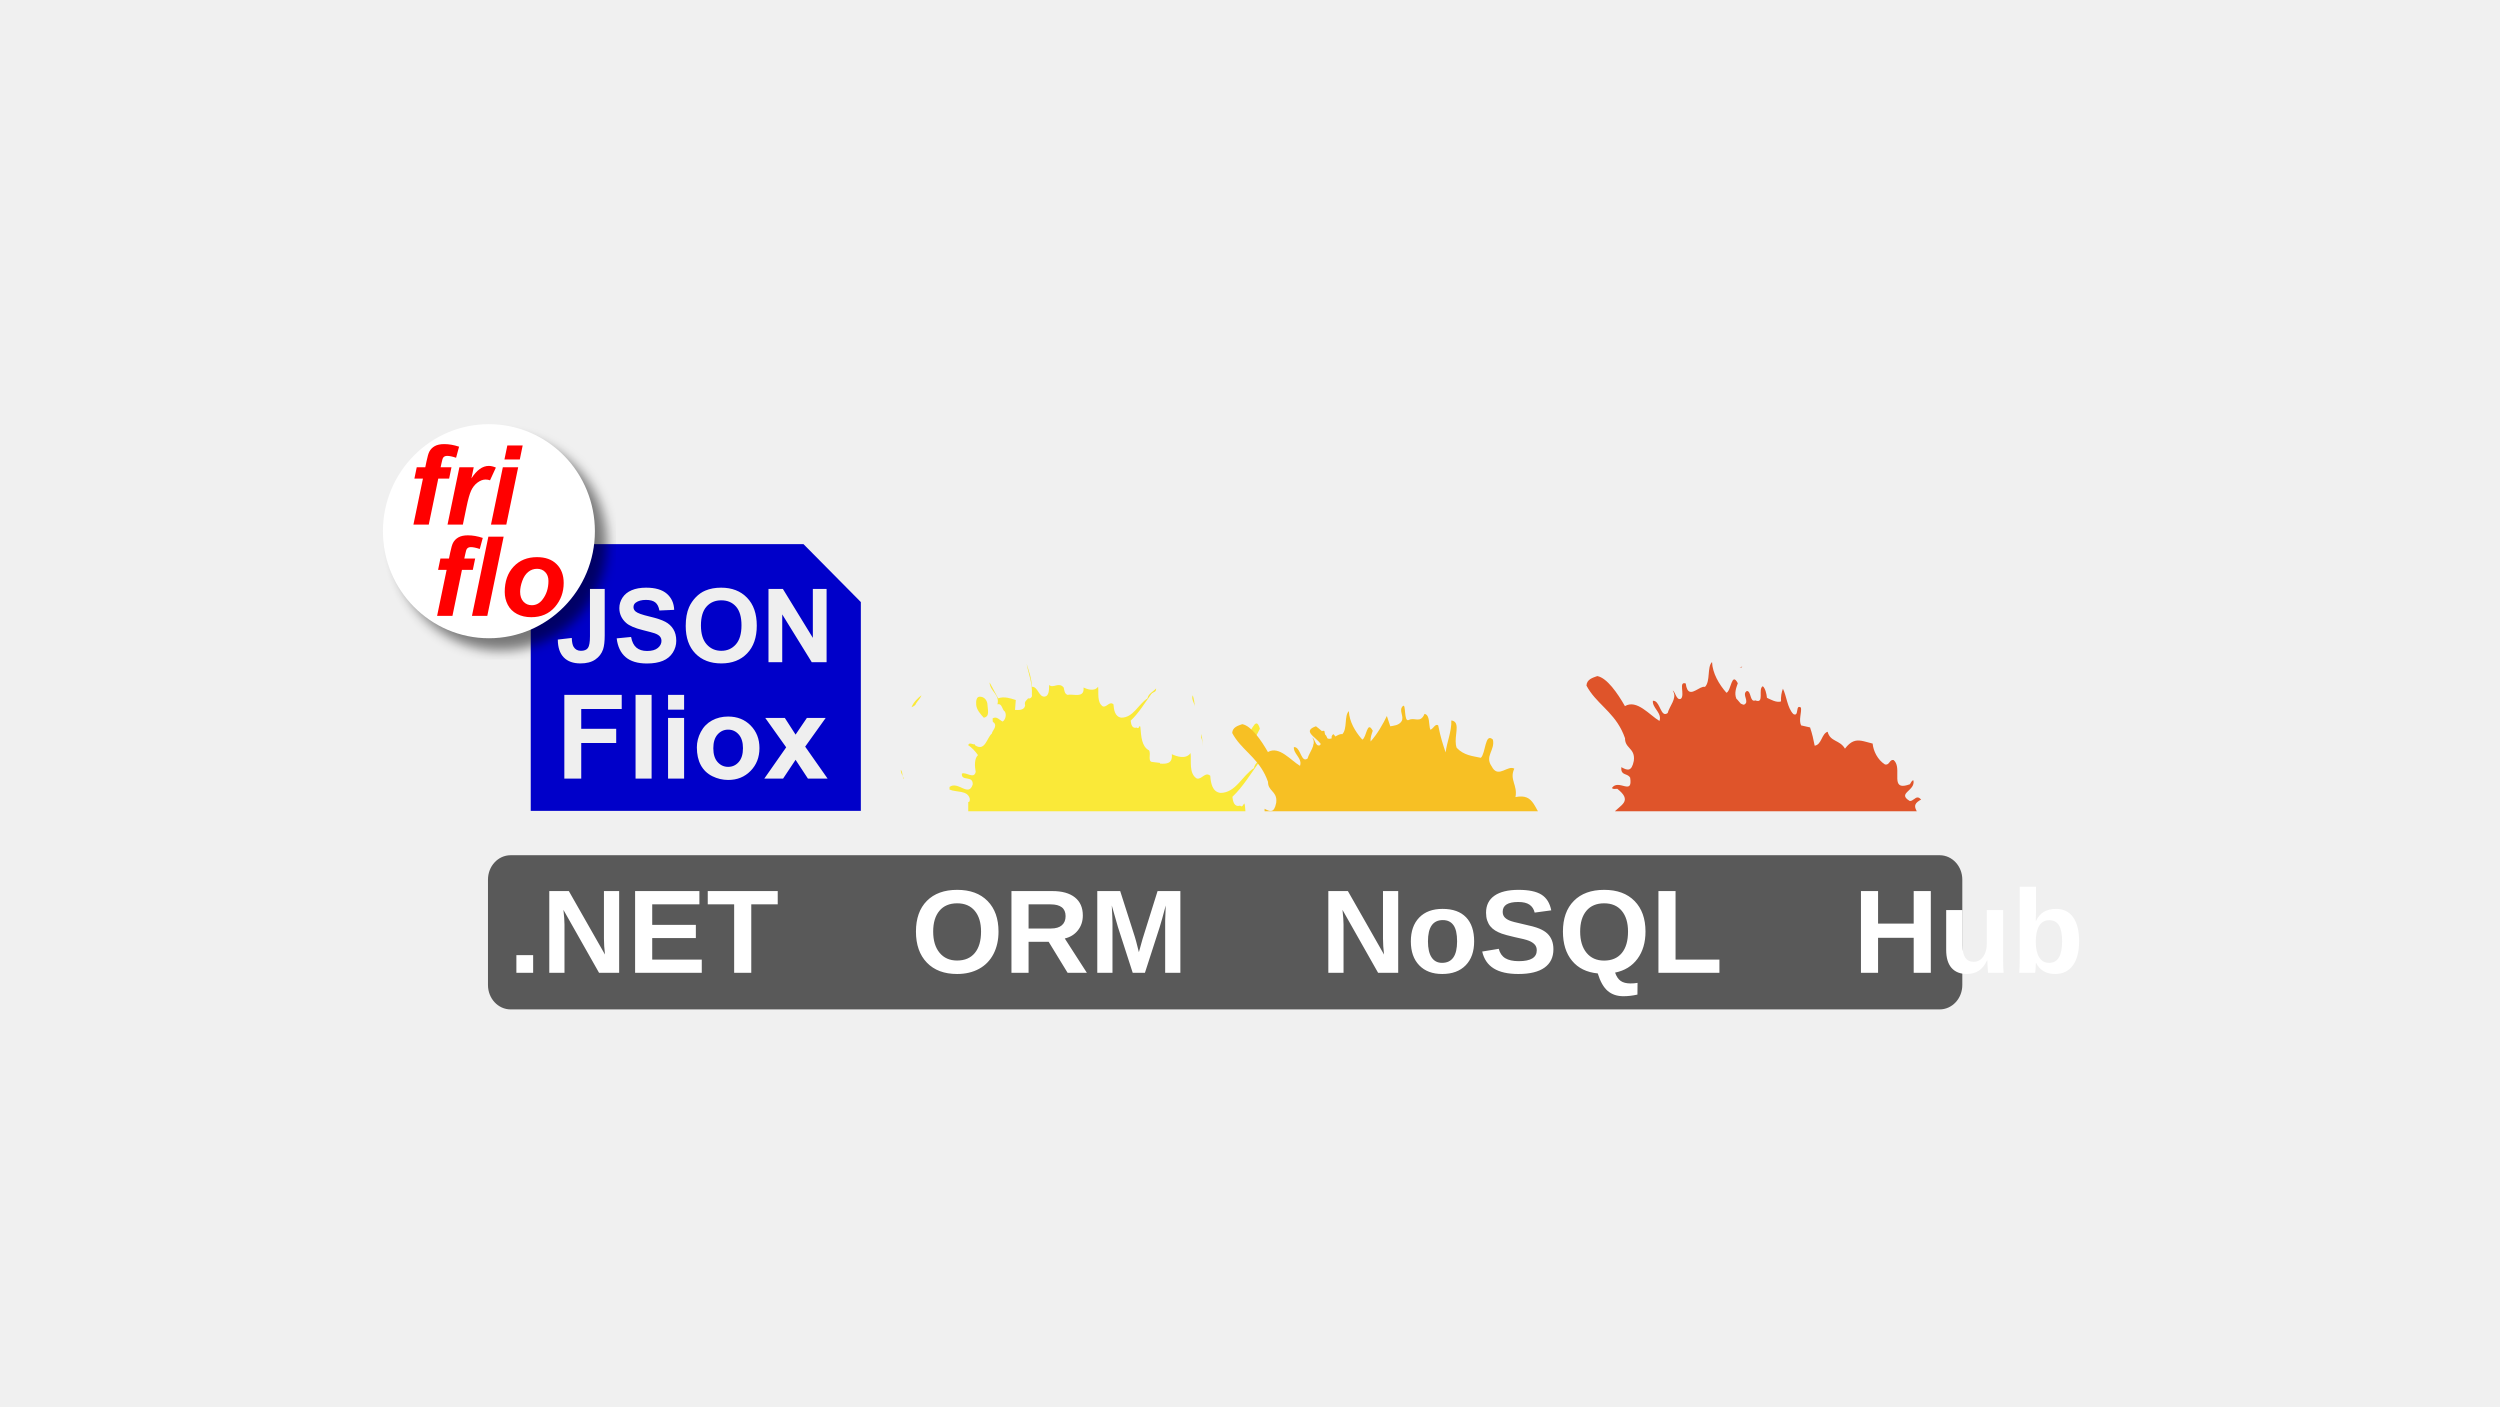
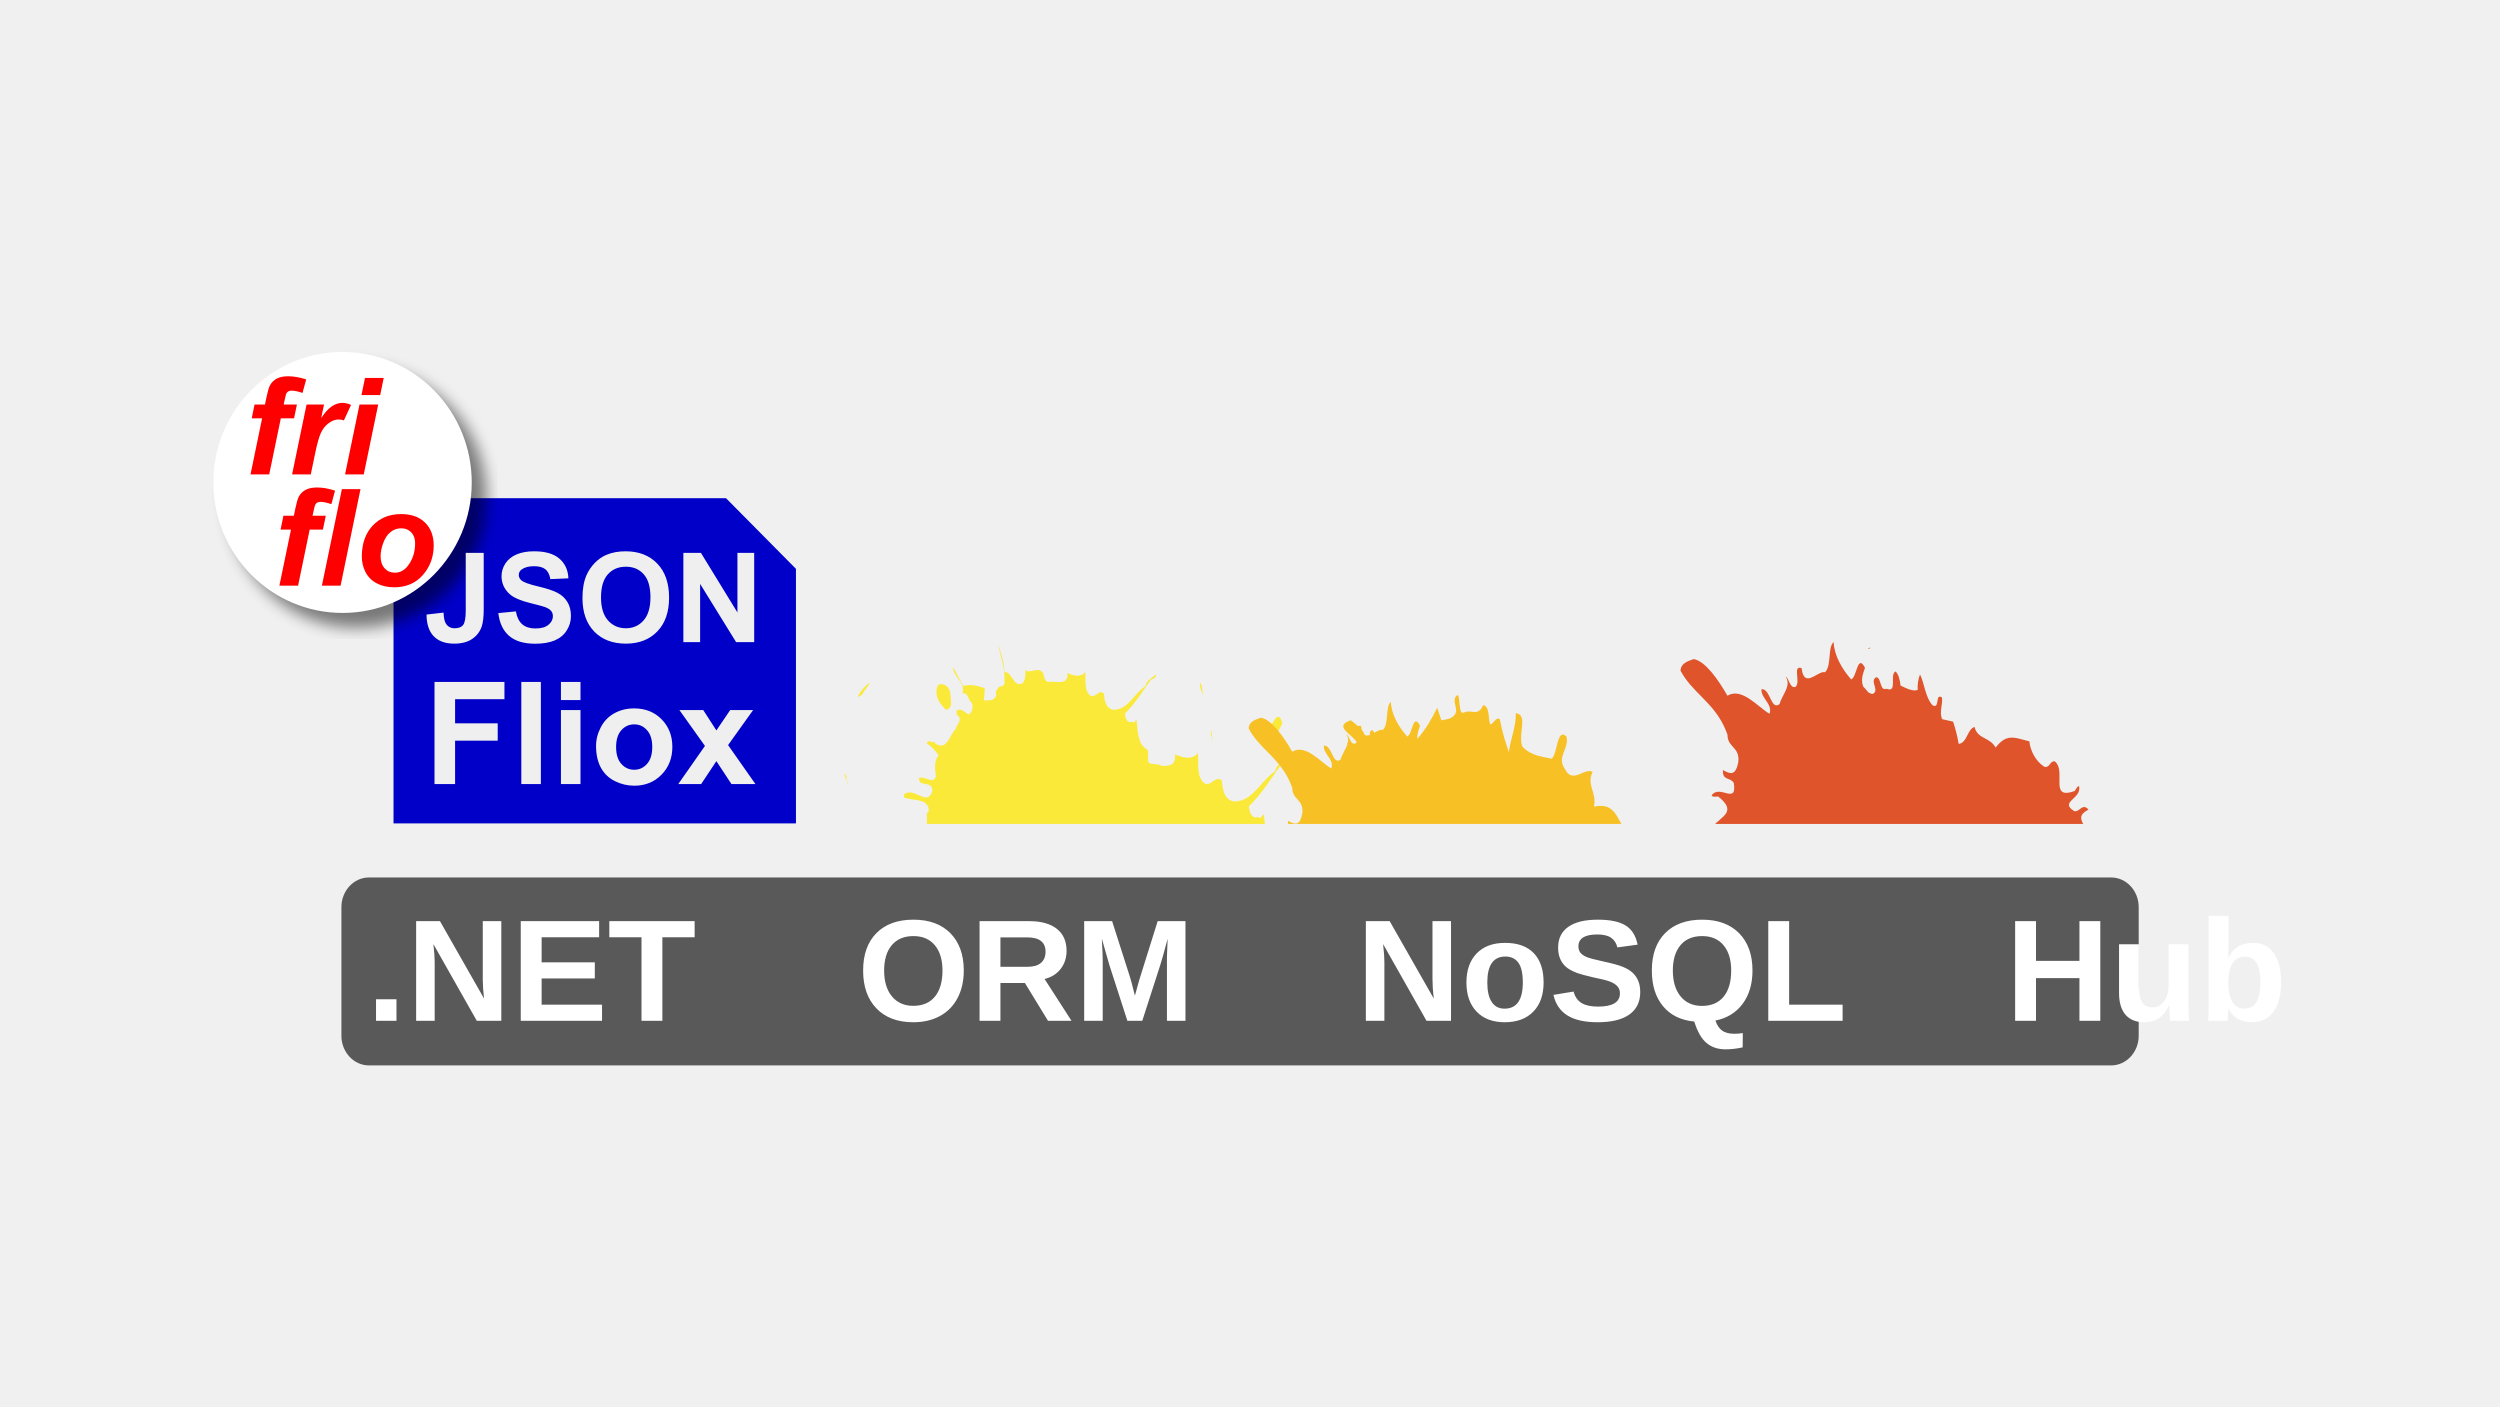
<svg xmlns="http://www.w3.org/2000/svg" version="1.1" viewBox="0 0 2560 1440" stroke-miterlimit="10" id="svg8378" width="2560" height="1440" style="fill:none;stroke:none;stroke-linecap:square;stroke-miterlimit:10">
  <defs id="defs8427">
    <filter style="color-interpolation-filters:sRGB" id="filter12944">
      <feFlood flood-opacity="0.498" flood-color="rgb(0,0,0)" result="flood" id="feFlood12946" />
      <feComposite in="flood" in2="SourceGraphic" operator="in" result="composite1" id="feComposite12948" />
      <feGaussianBlur in="composite1" stdDeviation="3" result="blur" id="feGaussianBlur12950" />
      <feOffset dx="6" dy="6" result="offset" id="feOffset12952" />
      <feComposite in="SourceGraphic" in2="offset" operator="over" result="composite2" id="feComposite12954" />
    </filter>
    <clipPath clipPathUnits="userSpaceOnUse" id="clipPath8190">
      <rect style="opacity:1;fill:#000000;fill-opacity:1;fill-rule:nonzero;stroke:none;stroke-width:23.4;stroke-miterlimit:4;stroke-dasharray:none;stroke-dashoffset:0;stroke-opacity:1" id="rect8192" width="362.204" height="109.311" x="-10.922" y="-62.127" ry="0" />
    </clipPath>
  </defs>
  <clipPath id="p.0">
    <path d="m 0,0 960,0 0,540 -960,0 0,-540 z" id="path8381" style="clip-rule:nonzero" />
  </clipPath>
  <flowRoot xml:space="preserve" id="flowRoot8247" style="font-style:normal;font-weight:normal;font-size:40px;line-height:125%;font-family:sans-serif;letter-spacing:0px;word-spacing:0px;fill:#000000;fill-opacity:1;stroke:none;stroke-width:1px;stroke-linecap:butt;stroke-linejoin:miter;stroke-opacity:1" transform="translate(0,360)">
    <flowRegion id="flowRegion8249">
      <rect id="rect8251" width="781.593" height="597.522" x="-240.708" y="23.717" />
    </flowRegion>
    <flowPara id="flowPara8253" />
  </flowRoot>
-   <g id="g8159" transform="matrix(0.6496479,0,0,0.6496479,373.1658,288.3009)">
+   <g id="g8159" transform="matrix(0.7919602,0,0,0.7919602,195.3584,182.3843)">
    <g transform="matrix(1.204316,0,0,1.204316,-1.26039,-248.7228)" id="g8091">
      <path style="fill:#0000c9;fill-rule:evenodd" id="path8387" d="m 218.722,550.181 356.964,0 75.092,75.846 0,273.322 -432.056,0 z" />
      <path style="fill:#000000;fill-opacity:0;fill-rule:evenodd" id="path8389" d="m 203.537,550.181 454.596,0 0,325.318 -454.596,0 z" />
      <g id="p.1" style="filter:url(#filter12944)" transform="matrix(2.621397,0,0,2.647741,-320.2812,212.3473)">
        <path style="fill:#ffffff;fill-rule:evenodd" id="path8415" d="m 131.827,121.21 0,0 c 0,-29.223 23.69,-52.913 52.913,-52.913 l 0,0 c 14.034,0 27.492,5.575 37.415,15.498 9.923,9.923 15.498,23.382 15.498,37.415 l 0,0 c 0,29.223 -23.69,52.913 -52.913,52.913 l 0,0 c -29.223,0 -52.913,-23.69 -52.913,-52.913 z" />
      </g>
      <path style="fill:#000000;fill-opacity:0;fill-rule:evenodd" id="path8417" d="m 33.889,361.872 392.673,0 0,161.616 -392.673,0 z" />
      <path style="fill:#ff0000;fill-rule:nonzero" id="path8419" d="m 114.989,449.608 -3.072,14.852 -14.213,0 -12.452,60.195 -20.07,0 12.452,-60.195 -11.182,0 3.072,-14.852 11.182,0 1.597,-7.695 q 1.966,-9.474 3.727,-12.784 2.376,-4.551 7.086,-7.199 4.751,-2.648 12.37,-2.648 9.216,0 19.456,3.392 l -3.932,14.48 q -7.209,-2.441 -11.673,-2.441 -3.441,0 -5.12,2.193 -1.106,1.407 -2.294,7.405 l -1.147,5.295 14.213,0 z m 10.357,0 18.759,0 -3.031,14.563 q 10.486,-16.342 22.732,-16.342 4.342,0 9.298,2.193 l -7.659,16.631 q -2.744,-0.993 -5.816,-0.993 -5.202,0 -10.568,3.972 -5.325,3.93 -8.356,10.55 -2.99,6.619 -5.939,20.934 l -4.874,23.54 -20.07,0 15.524,-75.047 z m 62.761,-28.546 20.07,0 -3.768,18.369 -20.111,0 3.809,-18.369 z m -5.898,28.546 20.07,0 -15.524,75.047 -20.07,0 15.524,-75.047 z" />
      <path style="fill:#000000;fill-opacity:0;fill-rule:evenodd" id="path8421" d="m 64.892,481.277 392.673,0 0,161.616 -392.673,0 z" />
      <path style="fill:#ff0000;fill-rule:nonzero" id="path8423" d="m 145.992,569.013 -3.072,14.852 -14.213,0 -12.452,60.195 -20.07,0 12.452,-60.195 -11.182,0 3.072,-14.852 11.182,0 1.597,-7.695 q 1.966,-9.474 3.727,-12.784 2.376,-4.551 7.086,-7.199 4.751,-2.648 12.37,-2.648 9.216,0 19.456,3.392 l -3.932,14.48 q -7.209,-2.441 -11.673,-2.441 -3.441,0 -5.12,2.193 -1.106,1.407 -2.294,7.405 l -1.147,5.295 14.213,0 z m -4.184,75.047 21.463,-103.593 19.988,0 -21.381,103.593 -20.07,0 z m 42.879,-31.152 q 0,-20.851 11.632,-33.262 11.673,-12.411 30.597,-12.411 16.466,0 25.682,9.184 9.257,9.143 9.257,24.616 0,18.203 -11.551,31.525 -11.551,13.28 -30.924,13.28 -10.486,0 -18.596,-4.22 -8.11,-4.261 -12.124,-12.039 -3.973,-7.778 -3.973,-16.672 z m 57.22,-14.48 q 0,-7.24 -4.178,-11.584 -4.137,-4.344 -10.731,-4.344 -6.513,0 -11.551,4.096 -5.038,4.054 -7.823,11.791 -2.785,7.736 -2.785,14.232 0,8.067 4.301,12.825 4.342,4.716 10.936,4.716 8.274,0 13.844,-7.157 7.987,-10.095 7.987,-24.574 z" />
      <path style="fill:#efefef;fill-rule:nonzero" id="path35" d="m 296.255,608.849 19.291,0 0,60.7 q 0,11.889 -2.109,18.304 -2.826,8.345 -10.229,13.414 -7.358,5.07 -19.471,5.07 -14.177,0 -21.849,-7.941 -7.672,-7.941 -7.717,-23.284 l 18.259,-2.109 q 0.314,8.255 2.423,11.62 3.14,5.204 9.556,5.204 6.46,0 9.152,-3.679 2.692,-3.724 2.692,-15.388 l 0,-61.912 z m 34.979,64.693 18.843,-1.839 q 1.705,9.466 6.909,13.908 5.204,4.441 13.997,4.441 9.376,0 14.087,-3.948 4.756,-3.948 4.756,-9.242 0,-3.41 -2.019,-5.787 -1.974,-2.378 -6.909,-4.172 -3.41,-1.166 -15.523,-4.172 -15.568,-3.858 -21.849,-9.466 -8.838,-7.941 -8.838,-19.336 0,-7.313 4.127,-13.683 4.172,-6.371 11.979,-9.691 7.851,-3.365 18.888,-3.365 18.08,0 27.187,7.941 9.107,7.896 9.601,21.086 l -19.381,0.852 q -1.256,-7.358 -5.339,-10.588 -4.083,-3.275 -12.248,-3.275 -8.434,0 -13.235,3.499 -3.051,2.198 -3.051,5.922 0,3.41 2.871,5.832 3.679,3.096 17.766,6.416 14.132,3.32 20.906,6.909 6.774,3.544 10.588,9.735 3.858,6.191 3.858,15.254 0,8.255 -4.576,15.478 -4.576,7.178 -12.966,10.678 -8.389,3.499 -20.862,3.499 -18.17,0 -27.95,-8.39 -9.735,-8.434 -11.62,-24.495 z m 90.339,-16.196 q 0,-14.626 4.352,-24.585 3.275,-7.313 8.928,-13.145 5.698,-5.832 12.427,-8.614 8.973,-3.813 20.637,-3.813 21.22,0 33.917,13.145 12.741,13.145 12.741,36.564 0,23.239 -12.652,36.339 -12.607,13.1 -33.737,13.1 -21.355,0 -34.007,-13.01 -12.607,-13.055 -12.607,-35.981 z m 19.919,-0.628 q 0,16.285 7.537,24.72 7.537,8.39 19.112,8.39 11.575,0 18.977,-8.345 7.447,-8.345 7.447,-25.034 0,-16.465 -7.223,-24.585 -7.223,-8.12 -19.202,-8.12 -11.979,0 -19.336,8.21 -7.313,8.21 -7.313,24.765 z m 88.408,48.004 0,-95.873 18.843,0 39.211,64.02 0,-64.02 17.99,0 0,95.873 -19.426,0 -38.627,-62.54 0,62.54 -17.99,0 z" />
      <path style="fill:#efefef;fill-rule:nonzero" id="path37" d="m 262.704,857.068 0,-109.602 75.102,0 0,18.529 -52.984,0 0,25.931 45.761,0 0,18.574 -45.761,0 0,46.568 -22.118,0 z m 93.217,0 0,-109.602 20.996,0 0,109.602 -20.996,0 z m 42.541,-90.176 0,-19.426 20.996,0 0,19.426 -20.996,0 z m 0,90.176 0,-79.408 20.996,0 0,79.408 -20.996,0 z m 37.696,-40.826 q 0,-10.453 5.159,-20.233 5.159,-9.825 14.581,-14.984 9.466,-5.159 21.131,-5.159 18.035,0 29.52,11.709 11.53,11.709 11.53,29.565 0,18.035 -11.62,29.879 -11.62,11.844 -29.251,11.844 -10.947,0 -20.862,-4.935 -9.87,-4.935 -15.029,-14.446 -5.159,-9.556 -5.159,-23.239 z m 21.535,1.122 q 0,11.799 5.608,18.08 5.608,6.281 13.818,6.281 8.21,0 13.773,-6.281 5.608,-6.281 5.608,-18.215 0,-11.665 -5.608,-17.945 -5.563,-6.281 -13.773,-6.281 -8.21,0 -13.818,6.281 -5.608,6.281 -5.608,18.08 z m 66.748,39.704 28.623,-40.916 -27.412,-38.493 25.617,0 14.087,21.849 14.805,-21.849 24.63,0 -26.873,37.596 29.341,41.813 -25.752,0 -16.151,-24.585 -16.33,24.585 -24.585,0 z" />
    </g>
    <g clip-path="url(#clipPath8190)" transform="matrix(5.168729,0,0,5.168729,849.7645,591.1247)" id="g8219">
      <g id="g8667" transform="matrix(0.2446744,0,0,0.2813396,-150.839,-2.311937)">
        <path style="fill:#df542a" id="path33" d="m 1661.834,19.125 -3.282,0.828 2.657,0.024 z" />
        <path style="fill:#df542a" id="path35-5" d="m 1766.076,368.633 c -2.344,-2.57 -4.75,-5.297 -6.274,-7.93 -0.718,-1.273 -1.234,-2.523 -1.429,-3.734 -2.727,-1.773 -4.727,-1.797 -7.274,0.789 -0.883,4.25 0.149,8.07 2.125,11.524 2.906,5.062 7.781,9.351 11.492,13 8.172,-0.618 9.094,-3.102 7.118,-6.555 -1.196,-2.086 -3.43,-4.516 -5.758,-7.094" />
        <path style="fill:#df542a" id="path37-0" d="m 1878.998,331.141 1.218,-2.813 -1.484,1.883 z" />
        <path style="fill:#df542a" id="path39" d="m 1971.959,181.188 c -19.657,-2.242 -36.993,7.609 -58.954,4.484 -2.742,-0.39 -5.531,-0.984 -8.421,-1.82 -1.719,-1.367 -3.352,-1.992 -4.993,-2.227 -1.89,-0.273 -3.75,0 -5.632,0.274 -1.875,0.258 -3.766,0.523 -5.727,0.25 -2.297,-0.328 -4.68,-1.383 -7.211,-4.063 -7.133,-8.742 -2.883,-11.578 3.781,-14.906 -1.484,-1.414 -2.734,-2.047 -3.867,-2.211 -3.711,-0.516 -6.047,4.07 -10.414,3.758 -16.266,-8.633 7.539,-10.781 4.664,-22.36 -2.031,0.024 -2.883,2.36 -4.375,4.235 -4.703,1.508 -8.015,1.961 -10.328,1.64 -11.039,-1.578 0.031,-20.718 -10.039,-27.89 l -0.125,-0.024 c -2.508,-0.359 -3.703,1.063 -4.953,2.469 -1.242,1.414 -2.508,2.813 -5.18,2.438 -0.187,-0.032 -0.383,-0.063 -0.57,-0.118 -9.086,-5 -14.461,-14.695 -15.242,-22.578 -5.321,-1.117 -9.828,-2.445 -13.938,-3.031 -7.211,-1.023 -13.273,0.18 -20.57,8.539 -6.375,-9.695 -18.352,-7.203 -21.602,-18.336 -7.625,2.071 -7.273,14.031 -16.14,15.117 -1.414,-6.609 -3.18,-13.226 -5.758,-19.812 l -11.133,-2.18 c -3.297,-5.844 0.742,-13.578 -0.195,-19.258 -7.344,-4.336 -1.907,10.407 -9.477,6.969 -7.562,-6.539 -8.515,-19.953 -13.008,-27.469 -1.656,3.274 -2.851,9.407 -2.367,13.766 -5.695,1.719 -13.492,-2.344 -17.539,-3.914 -0.476,-4.398 -2.125,-10.438 -5.187,-12.563 -6.399,2.883 2.57,19.477 -9.266,15.368 -7.086,2.492 -4.938,-10.352 -10.617,-10.196 -5.696,3.25 0.695,8.141 -0.961,12.961 -1.008,1.211 -1.914,1.711 -2.789,1.93 -1.281,-0.219 -2.563,-0.633 -3.899,-1.281 -1.82,-1.594 -3.57,-3.93 -5.398,-5.242 -2.805,-6.024 -0.344,-11.407 1.766,-16.782 -7.836,-13.125 -8.25,8.641 -14.157,10.336 -4.539,-4.469 -8.961,-9.844 -12.289,-15.648 -3.203,-5.617 -5.383,-11.617 -5.64,-17.641 -6.407,5.18 -1.766,20.891 -8.805,26.914 -6.297,-1.539 -17.344,10.899 -22.149,2.492 -0.82,-1.421 -1.445,-3.429 -1.851,-6.187 -9.399,-2.711 -0.805,12.18 -5.914,16.508 -3.078,1.336 -4.852,-0.922 -6.313,-3.492 -0.25,-0.438 -0.492,-0.86 -0.711,-1.282 -0.234,-0.437 -0.453,-0.859 -0.687,-1.265 -0.789,-1.383 -1.602,-2.508 -2.609,-2.782 0.343,0.43 0.632,0.86 0.89,1.297 4.305,7.532 -4.953,15.625 -7.156,23.024 -4.266,2.851 -6.555,-0.141 -8.774,-4.016 -0.25,-0.445 -0.523,-0.937 -0.796,-1.414 -0.258,-0.492 -0.524,-0.969 -0.805,-1.445 -1.984,-3.485 -4.25,-6.688 -8.063,-6.375 -0.226,1.937 0.352,3.718 1.344,5.429 0.82,1.461 1.922,2.844 3.016,4.25 1.094,1.407 2.179,2.805 3.031,4.266 1.375,2.406 2.047,4.969 0.82,7.922 -12.195,-6.195 -28.132,-23.781 -43.046,-16.094 -9.188,-14.008 -22.477,-30.719 -34.477,-32.547 -5.234,1.68 -13.109,3.352 -13.469,10.305 11.367,18.695 31.75,27.172 43.93,48.484 1.516,2.657 2.898,5.508 4.133,8.594 -0.032,2.43 0.531,4.281 1.437,5.867 1.055,1.844 2.555,3.282 4.063,4.742 1.5,1.469 3.023,2.938 4.109,4.844 1.266,2.227 1.969,5.024 1.352,9.047 -2.797,12.172 -8.164,10.383 -15.61,6.82 -0.211,2.258 0.086,3.782 0.711,4.883 2.055,3.586 7.656,2.516 10.352,6.555 3.492,20.078 -14.539,0.734 -22.711,11.109 1.398,1.758 4.015,0.907 6.672,0.938 4.515,3.086 7.156,5.664 8.445,7.914 6.109,10.719 -18.133,14.047 -17.562,27.719 l 0.07,0.117 c 1.383,2.437 3.445,2.523 5.508,2.656 2.078,0.109 4.172,0.281 5.656,2.875 0.101,0.18 0.195,0.359 0.289,0.563 1.789,11.343 -3.039,22.617 -9.391,28.664 2.633,5.406 4.539,10.242 6.821,14.226 4,7.008 9.156,11.485 21.421,12.18 -4.14,12.164 6.172,20.937 -1.359,31.328 7.758,5.844 19.531,-5.375 26.383,6.609 0.391,0.711 0.797,1.485 1.156,2.368 0.078,0.14 0.141,0.25 0.235,0.382 7.328,12.844 -6.157,16.243 -4.336,28.344 9.054,10.524 10.062,-12.984 16.531,-16.391 10.125,4.446 20.156,7.141 28.555,17.672 3.078,9.883 -4.563,21.368 -0.899,27.789 0.883,1.516 2.399,2.766 4.859,3.625 0.649,-12.406 7.477,-22.086 10.032,-33.242 2.437,9.156 4.789,17.727 6.492,31.539 3.336,3.391 6.516,-2.601 10.07,-2.453 1.727,6.188 -1.234,15.985 5.539,18.953 6.133,-9.648 12.344,-0.625 19.727,-2.172 6.945,-1.875 1.406,19.868 6.25,16.719 5.719,-3.453 -1.203,-11.656 2.922,-16.172 3.851,-3.781 10.086,-2.414 14.25,-2.234 l 3.179,12.242 c 6.969,-9.758 17.25,-21.773 28.938,-27.195 1.695,4.062 2.531,11.164 7.758,11.312 1.883,-5.109 -1.805,-9.672 -1.047,-15.656 7.086,-1.273 9.265,-7.656 10.719,-14.125 22.086,5.797 39.07,20.469 61.789,27.211 l 7.718,-6.742 c 6,0.89 9.289,8.047 13.852,10.531 7.172,-2.836 -6.367,-7.117 0.281,-10.625 8.867,-1.773 18.961,4.992 26.813,5.953 -1.414,-3.008 -5.133,-7.25 -8.508,-9.328 1.922,-5.008 9.148,-8.328 12.516,-10.344 3.398,2.11 8.632,4.282 11.843,3.266 1.485,-6.172 -15.328,-8.969 -5.836,-15.133 2.149,-6.445 10.125,2.211 13.164,-1.922 0.836,-5.867 -6.203,-4.015 -8.711,-7.867 -0.32,-1.391 -0.171,-2.312 0.165,-3.07 0.859,-0.782 1.867,-1.477 3.078,-2.063 2.148,-0.422 4.781,-0.375 6.734,-0.945 5.844,1.344 8.32,6.07 10.984,10.562 13.727,1.68 -1.586,-10.679 0.477,-15.836 5.703,-0.765 12,-0.937 17.977,-0.101 5.789,0.828 11.273,2.617 15.718,5.766 -0.148,-7.438 -13.937,-12.844 -14.328,-21.211 4.594,-3.633 1.836,-18.399 10.508,-17.188 1.461,0.211 3.242,0.883 5.437,2.117 7.141,-5.203 -8.25,-7.32 -8.5,-13.367 0.75,-2.937 3.352,-2.953 5.993,-2.578 0.445,0.062 0.882,0.133 1.304,0.203 0.446,0.07 0.86,0.156 1.274,0.211 1.437,0.211 2.687,0.25 3.445,-0.312 -0.492,0 -0.969,-0.024 -1.43,-0.086 -7.757,-1.11 -8.39,-12.196 -12.453,-17.868 0.336,-4.64 3.742,-4.601 7.719,-4.031 0.477,0.063 0.961,0.141 1.453,0.219 0.5,0.086 0.985,0.148 1.485,0.219 3.585,0.515 7.125,0.672 9.015,-2.219 -1.25,-1.234 -2.851,-1.805 -4.625,-2.055 -1.484,-0.219 -3.078,-0.211 -4.703,-0.211 -1.609,0.016 -3.203,0.016 -4.727,-0.195 -2.468,-0.352 -4.679,-1.297 -6.093,-3.813 11.179,-5.257 32.562,-6.875 35.343,-21.789 15.094,1.204 34.375,0.993 42.336,-6.554 1.704,-4.664 4.875,-11.219 0.118,-15.336 m -405.524,89.375 c 0.156,2.187 0.789,4.383 2.055,6.578 -1.266,-2.195 -1.899,-4.391 -2.055,-6.578" />
      </g>
      <g id="g8635" transform="matrix(0.2446744,0,0,0.2813396,-196.104,-298.8939)">
        <path style="fill:#fae938" id="path53" d="m 1228.643,1156.717 c 3.633,-0.172 6.508,-1.805 8.875,-4.125 3.5,-3.399 5.953,-8.235 8.117,-11.992 -2.195,-6.5 -4.398,-6.711 -6.789,-4.391 -1.422,1.391 -2.922,3.695 -4.531,6.125 -1.586,2.445 -3.289,4.953 -5.102,6.734 -0.882,0.852 -1.781,1.524 -2.718,1.922 -0.867,2.594 -0.469,4.203 2.148,5.727" />
        <path style="fill:#fae938" id="path55" d="m 901.503,1128.662 c 7.75,-1.156 4.921,-8.398 4.625,-13.773 0.015,-4.008 -3.063,-8.586 -8.688,-8.993 -5.523,-0.64 -5.641,5.329 -5.406,8.344 0.265,5.711 5.578,10.711 9.469,14.422" />
        <path style="fill:#fae938" id="path57" d="m 995.44,1513.6 c -5.523,-0.641 -5.641,5.328 -5.406,8.343 0.265,5.711 5.578,10.711 9.469,14.414 7.75,-1.148 4.921,-8.39 4.625,-13.765 0.015,-4.008 -3.063,-8.586 -8.688,-8.992" />
        <path style="fill:#fae938" id="path59" d="m 800.464,1192.045 c -0.453,-2.406 -0.617,-5.523 -2.43,-6.797 0,2.578 1.196,4.75 2.43,6.797" />
        <path style="fill:#fae938" id="path61" d="m 802.229,1195.131 c -0.5,-1.008 -1.133,-2.039 -1.766,-3.086 0.289,1.57 0.704,2.852 1.766,3.086" />
        <path style="fill:#fae938" id="path63" d="m 817.198,1113.076 c 2.102,-2.992 5.398,-5.383 6.586,-8.68 -4.484,2.985 -10.18,7.782 -12.281,12.867 2.101,-0.601 5.101,-2.085 5.695,-4.187" />
        <path style="fill:#fae938" id="path65" d="m 857.034,1245.443 c 0,2.414 2.297,6.079 3.531,8.243 -0.609,-3.289 -0.453,-6.961 -3.531,-8.243" />
        <path style="fill:#fae938" id="path67" d="m 860.565,1253.686 c 0.109,0.554 0.18,1.125 0.359,1.64 0.789,0.453 0.414,-0.312 -0.359,-1.64" />
        <path style="fill:#fae938" id="path69" d="m 1162.034,1104.396 c -2.406,3.883 2.094,8.086 2.383,12.281 0,-4.195 -1.196,-8.687 -2.383,-12.281" />
        <path style="fill:#fae938" id="path71" d="m 1172.503,1146.318 0,4.196 c 1.5,2.086 1.5,6.586 2.406,9.289 -0.906,-2.703 -0.906,-9.891 -2.406,-13.485" />
        <path style="fill:#fae938" id="path73" d="m 827.518,1470.037 -1.578,0.633 c 0.711,0.242 1.172,-0.148 1.578,-0.633" />
        <path style="fill:#fae938" id="path75" d="m 788.69,1454.123 c -2.047,0.586 -4.07,1.289 -5.813,2.508 2.789,0.281 4.461,-0.914 5.813,-2.508" />
        <path style="fill:#fae938" id="path77" d="m 1252.174,1333.686 c -3.015,-9.579 4.172,-11.977 3.618,-20.961 29.359,-15.602 -19.805,-7.211 -4.805,-30.586 2.969,-1.797 9.601,-3 7.203,-8.985 l -11.398,-1.203 c -9.024,0 -2.399,-11.406 -6,-16.187 -11.993,-5.407 -12.579,-19.789 -13.789,-31.782 -1.211,-6.601 -1.813,3.594 -6,0 -7.211,1.805 -8.985,-4.203 -9.602,-9.585 13.203,-10.805 23.398,-25.79 32.992,-37.18 3.57,-3.602 7.781,-1.797 7.781,-7.781 -4.211,4.179 -13.203,7.781 -13.773,13.781 -14.992,8.39 -22.773,26.961 -41.984,26.961 -10.196,-1.18 -11.993,-10.774 -12.618,-18.571 -6.546,-4.796 -10.164,4.204 -16.75,3 -10.187,-5.406 -6.625,-19.187 -7.812,-27.578 -5.992,7.188 -17.367,3.586 -23.367,1.203 1.179,10.352 -6.633,10.641 -14.649,10.204 -0.054,-0.266 -0.078,-0.508 -0.195,-0.805 l -8.867,-0.938 c -7.016,0 -1.86,-8.875 -4.664,-12.601 -9.336,-4.211 -9.797,-15.399 -10.735,-24.727 -0.945,-5.133 -1.406,2.789 -4.664,0 -5.609,1.399 -7,-3.273 -7.484,-7.468 10.281,-8.399 18.211,-20.063 25.687,-28.922 2.782,-2.805 6.047,-1.399 6.047,-6.063 -3.265,3.258 -10.265,6.063 -10.711,10.735 -11.656,6.523 -17.726,20.976 -32.672,20.976 -7.945,-0.914 -9.335,-8.383 -9.82,-14.453 -5.094,-3.742 -7.898,3.266 -13.031,2.336 -7.938,-4.203 -5.149,-14.93 -6.078,-21.461 -4.664,5.594 -13.516,2.797 -18.188,0.93 1.391,12.133 -13.062,6.531 -20.07,7.929 -3.742,-1.398 -3.742,-4.664 -4.68,-7.929 -6.047,-6.532 -13.047,1.39 -18.164,-2.789 0,5.117 0,11.656 -5.148,12.593 -7.93,0.93 -8.375,-10.734 -16.328,-10.734 -0.469,-9.797 -3.719,-16.797 -6.532,-24.734 2.336,11.203 7.454,20.531 6.532,33.593 0.922,2.321 -2.328,4.68 -4.657,3.743 -1.875,2.312 -5.14,3.25 -3.742,7.921 -1.398,5.594 -8.851,4.672 -12.601,4.672 l 0.953,-10.742 c -6.547,-1.851 -14.485,-4.195 -21.953,-1.851 l -10.711,-17.266 c 0.461,9.789 13.054,13.062 9.781,23.789 6.078,-1.398 5.609,6.07 9.328,7.93 2.336,3.734 0.477,8.859 -2.789,10.726 -3.266,-0.929 -7.469,-6.523 -12.594,-3.273 0.469,1.406 -0.453,4.211 1.407,4.211 5.117,4.203 -1.86,8.883 -2.352,12.125 -6.047,4.211 -8.406,20.078 -20.977,12.601 l 0,-0.937 c -2.804,0.476 -7.468,-2.797 -8.398,0.937 4.187,2.328 8.859,6.539 12.109,10.735 -4.64,3.734 -4.172,12.125 -2.804,18.195 -2.328,8.398 -12.118,-0.469 -17.25,1.867 -0.922,8.86 14,1.391 13.539,11.664 -5.133,14.453 -18.196,-4.203 -28.922,2.789 l 0,2.805 c 8.414,3.266 22.398,0.461 25.195,9.797 0,1.398 0.445,3.734 -1.867,3.734 l 0,13.516 c -3.258,5.14 -8.406,5.609 -14.461,6.547 -0.953,2.336 0.938,4.203 1.859,4.672 4.664,2.453 9.289,5.187 12.875,8.843 1.813,6 3.454,12.086 3.641,19.055 -3.734,2.617 -10.297,2.898 -12.781,6.633 -4.594,-1.531 -6.906,-0.016 -8.688,2.234 -5.922,-1.656 -12.711,-3.258 -19.195,-1.226 l -10.406,-16.766 c 0.461,9.516 12.695,12.688 9.508,23.109 5.906,-1.359 5.453,5.899 9.062,7.704 2.281,3.625 0.461,8.609 -2.711,10.421 -3.164,-0.898 -7.25,-6.343 -12.242,-3.179 0.461,1.367 -0.438,4.078 1.383,4.078 4.968,4.086 -1.821,8.625 -2.289,11.789 -5.875,4.086 -8.164,19.5 -20.368,12.234 l 0,-0.906 c -2.726,0.461 -7.265,-2.719 -8.179,0.906 4.094,2.266 8.625,6.36 11.781,10.422 -4.5,3.641 -4.062,11.781 -2.719,17.68 -2.273,8.156 -11.773,-0.461 -16.765,1.82 -0.907,8.602 13.593,1.352 13.156,11.32 -5,14.04 -17.672,-4.078 -28.094,2.711 l 0,2.727 c 8.172,3.18 21.75,0.445 24.461,9.516 0,1.351 0.445,3.625 -1.82,3.625 l 0,13.132 c -3.156,4.985 -8.156,5.438 -14.039,6.352 -0.914,2.266 0.914,4.086 1.82,4.539 8.602,4.531 17.211,9.961 18.578,20.844 1.36,9.5 -11.328,7.25 -14.969,12.695 -7.539,-2.523 -8.796,3.399 -11.859,7 3.281,-0.945 6.633,-1.531 9.141,-2.93 7.265,-2.718 14.968,-11.789 21.304,-3.179 0.899,4.523 -0.914,7.258 -4.523,8.617 -1.813,5.437 2.726,3.172 3.609,7.25 -0.437,4.531 -5.422,2.266 -6.328,5.891 0.906,0 2.258,-0.461 2.719,0.898 -5,3.187 -9.516,8.156 -14.953,9.977 l 2.719,0 c 7.234,-4.071 16.757,-9.977 19.468,-15.868 l -0.906,-0.898 3.203,-1.813 c 4.055,-0.453 2.703,4.524 4.524,6.797 -0.43,0.211 -0.766,0.735 -1.149,1.172 l 2.938,-1.172 c 6.351,5.891 0.906,10.875 0,18.578 l 2.711,0 c 4.539,1.805 2.289,-3.632 5.445,-4.976 2.266,0.437 4.547,-0.477 5.891,1.344 0,0.898 0,1.812 -0.899,2.718 2.274,6.352 9.063,7.703 15.852,5.446 7.703,10.422 -5.891,14.484 -5.891,23.117 0.922,-8.156 10.883,-4.539 15.875,-8.156 7.25,-3.633 15.859,7.242 22.664,2.711 7.227,12.226 17.649,0 29.891,3.625 6.804,6.796 2.273,15.859 3.625,25.375 0.468,-1.36 -0.914,-3.18 0.906,-3.625 2.711,-1.352 4.992,-4.993 2.711,-6.805 l 0.914,0 -0.914,-9.055 c -0.891,-15.859 21.766,-0.898 29.937,-9.515 3.633,-0.454 7.227,0.906 8.125,2.71 l -2.695,-7.242 c 1.797,-5.429 10.867,-4.078 12.211,-5.429 1.383,-14.063 12.242,2.711 15.859,-3.18 -4.046,-11.797 6.813,-10.883 7.266,-19.484 6.609,-5.29 12.344,2.21 18.102,1.796 -3.235,4.711 -8.102,9.024 -8.102,14.969 1.234,-10.781 14.391,-6 21,-10.781 9.578,-4.805 20.984,9.586 29.992,3.578 9.555,16.188 23.36,0 39.531,4.797 9.032,9 3.024,20.984 4.79,33.578 0.656,-1.797 -1.18,-4.195 1.218,-4.797 3.594,-1.797 6.594,-6.594 3.594,-9 l 1.203,0 -1.203,-11.976 c -1.187,-20.985 28.781,-1.196 39.594,-12.602 4.804,-0.594 9.578,1.203 10.765,3.594 l -3.562,-9.578 c 2.375,-7.196 14.359,-5.407 16.148,-7.196 1.821,-18.593 16.203,3.586 21.008,-4.195 -5.383,-15.602 8.969,-14.398 9.594,-25.781 8.984,-7.211 16.781,3.594 24.601,2.39 0,-7.203 -9.007,-7.203 -10.804,-13.187 3.594,-0.594 2.984,-4.203 4.773,-6.602 7.227,-7.789 13.211,4.805 19.813,2.399 1.773,-8.406 -7.196,-7.781 -9.602,-14.391 11.375,-4.781 -1.203,-22.172 14.399,-22.172 0.586,0.586 1.773,1.203 1.171,2.407 l 11.415,0 c 1.21,-12.008 -18,-1.821 -13.782,-16.188 -3.601,-13.797 10.75,-15.609 18.563,-15 3.023,-10.203 -9,-4.797 -11.985,-9.602 -0.609,-20.984 20.375,-0.601 29.375,-12.585 -6.593,-6 -22.781,3 -29.375,-7.211 m -363.484,-67.414 c 0.133,0.898 0.023,1.593 -0.078,2.304 -0.727,-0.273 -1.508,-0.453 -2.422,-0.453 -0.234,-4.875 -1.18,-9.023 -2.398,-12.953 2.507,3 4.328,6.578 4.898,11.102 m -22.891,26.32 0.68,-7.539 c 1.43,-0.422 2.828,-0.875 4,-1.524 5.227,-1.953 10.68,-6.992 15.711,-6.882 l 0,0.078 c 0.914,2.257 -2.266,4.539 -4.516,3.625 -1.812,2.257 -4.984,3.172 -3.625,7.711 -1.359,5.421 -8.609,4.531 -12.25,4.531 m 152.641,185.633 c -0.531,-4.789 -6.766,-5.024 -8.062,-9.36 2.578,-0.429 2.32,-2.89 3.453,-4.687 1.289,-0.235 2.593,-0.531 3.914,-0.969 4.664,6.305 3.398,10.844 0.695,15.016" />
      </g>
      <path d="m 176.646,40.183 c 0.035,-0.925 -0.159,-1.791 -0.688,-2.574 0.53,0.782 0.723,1.648 0.688,2.574 m -39.314,68.029 0,0 c 0.449,0.954 1.061,1.563 1.965,1.563 -0.904,0 -1.516,-0.609 -1.965,-1.563 m -19.57,0.734 c 2.2,0.958 4.549,1.602 6.87,1.602 -2.322,0 -4.67,-0.644 -6.87,-1.602 m 76.151,-23.14 c -0.43,-0.631 -0.828,-1.323 -1.194,-2.095 -0.044,-0.666 -0.222,-1.139 -0.476,-1.517 -0.296,-0.437 -0.694,-0.739 -1.095,-1.042 -0.4,-0.303 -0.799,-0.613 -1.107,-1.066 -0.361,-0.528 -0.587,-1.251 -0.528,-2.396 0.423,-3.514 1.776,-3.363 3.666,-2.862 0.004,-0.631 -0.101,-1.033 -0.277,-1.294 -0.579,-0.853 -1.923,-0.205 -2.669,-1.139 -1.286,-5.284 3.533,-1.121 5.305,-4.49 -0.38,-0.391 -0.998,0.007 -1.648,0.167 -1.168,-0.556 -1.87,-1.097 -2.233,-1.635 -1.724,-2.545 4.125,-5 3.691,-8.715 -0.007,-0.011 -0.008,-0.016 -0.019,-0.027 -0.39,-0.582 -0.896,-0.475 -1.403,-0.378 -0.51,0.101 -1.023,0.189 -1.441,-0.431 -0.029,-0.042 -0.057,-0.086 -0.084,-0.134 -0.681,-2.996 0.256,-6.396 1.676,-8.455 -0.759,-1.317 -1.328,-2.521 -1.973,-3.471 -1.126,-1.666 -2.485,-2.565 -5.492,-1.976 0.749,-3.596 -1.957,-5.347 -0.344,-8.675 -2.019,-1.108 -4.653,2.715 -6.583,-0.136 -0.113,-0.169 -0.228,-0.356 -0.334,-0.574 -0.021,-0.033 -0.04,-0.059 -0.065,-0.09 -2.064,-3.058 1.157,-4.847 0.449,-8.049 -2.437,-2.312 -2.177,4.2 -3.684,5.548 -2.567,-0.571 -5.077,-0.679 -7.353,-3.033 -0.965,-2.515 0.654,-6.148 -0.38,-7.675 -0.247,-0.361 -0.644,-0.605 -1.262,-0.686 0.107,3.444 -1.354,6.532 -1.736,9.757 -0.791,-2.358 -1.552,-4.561 -2.263,-8.24 -0.887,-0.714 -1.533,1.134 -2.409,1.316 -0.554,-1.585 -0.04,-4.462 -1.757,-4.846 -1.292,3.035 -3.003,0.958 -4.771,1.848 -1.657,0.96 -0.774,-5.356 -1.888,-4.185 -1.321,1.31 0.547,3.123 -0.367,4.625 -0.856,1.279 -2.407,1.301 -3.427,1.516 l -1.042,-3.154 c -1.202,2.515 -2.917,5.528 -4.97,7.787 -0.098,-1.139 0.304,-2.2 0.669,-3.266 -1.776,-3.413 -1.879,2.2 -3.202,2.688 -0.105,-0.136 -0.197,-0.297 -0.325,-0.38 -0.921,-1.092 -1.806,-2.337 -2.485,-3.695 -0.726,-1.471 -1.221,-3.038 -1.279,-4.609 -1.457,1.354 -0.403,5.458 -2.003,7.031 -0.583,-0.163 -1.342,0.273 -2.112,0.706 -0.199,-0.301 -0.403,-0.567 -0.631,-0.73 -0.541,0.468 -0.579,0.877 -0.465,1.271 -0.497,0.191 -0.961,0.255 -1.346,-0.007 -0.12,-0.279 -0.218,-0.572 -0.386,-0.822 -0.08,-0.116 -0.199,-0.196 -0.289,-0.308 -0.09,-0.299 -0.168,-0.644 -0.224,-1.077 -0.369,-0.123 -0.583,-0.07 -0.745,0.042 -0.618,-0.554 -1.262,-1.053 -1.824,-1.49 -1.986,0.688 -2.156,1.429 -1.6,2.249 0.335,0.497 0.937,1.022 1.56,1.578 0.541,0.484 1.072,0.998 1.491,1.532 -0.061,0.152 -0.118,0.299 -0.226,0.405 -0.701,0.347 -1.103,-0.24 -1.435,-0.914 -0.057,-0.11 -0.111,-0.222 -0.162,-0.332 -0.054,-0.114 -0.103,-0.224 -0.155,-0.33 -0.18,-0.365 -0.363,-0.657 -0.593,-0.73 0.077,0.115 0.145,0.224 0.203,0.341 0.295,0.596 0.291,1.207 0.151,1.82 -0.054,0 -0.109,-0.015 -0.162,-0.015 0.023,0.093 0.067,0.198 0.095,0.297 -0.39,1.321 -1.384,2.657 -1.713,3.915 -0.967,0.747 -1.487,-0.037 -1.99,-1.051 -0.061,-0.116 -0.12,-0.244 -0.184,-0.369 -0.057,-0.127 -0.12,-0.25 -0.182,-0.38 -0.451,-0.908 -0.967,-1.743 -1.831,-1.664 -0.054,0.508 0.08,0.971 0.304,1.42 0.185,0.38 0.436,0.745 0.686,1.112 0.246,0.367 0.495,0.73 0.688,1.114 0.313,0.626 0.466,1.297 0.185,2.068 -2.772,-1.618 -6.39,-6.216 -9.783,-4.205 -2.088,-3.66 -5.106,-8.025 -7.832,-8.506 -1.189,0.44 -2.978,0.877 -3.062,2.695 2.584,4.886 7.216,7.099 9.984,12.669 0.344,0.692 0.659,1.435 0.939,2.244 -0.008,0.633 0.12,1.119 0.327,1.536 0.239,0.477 0.579,0.855 0.921,1.238 0.344,0.38 0.686,0.767 0.935,1.264 0.29,0.582 0.447,1.31 0.308,2.363 -0.637,3.183 -1.858,2.715 -3.546,1.785 -0.05,0.587 0.019,0.987 0.159,1.275 0.468,0.937 1.741,0.657 2.353,1.71 0.004,0.033 0.004,0.053 0.008,0.081 -0.365,0.055 -0.736,0.149 -1.093,0.149 -1.288,0 -2.487,-0.378 -3.414,-1.325 -0.059,1.248 0.508,2.2 1.141,3.147 -0.671,-0.033 -1.313,0.139 -1.801,0.851 0.317,0.459 0.912,0.239 1.516,0.246 0.941,0.739 1.491,1.358 1.804,1.912 0.069,0.332 0.107,0.683 0.096,1.064 -0.249,0.358 -0.424,0.921 -0.572,1.554 -1.244,1.297 -3.485,2.479 -3.4,4.779 0.006,0.016 0.008,0.02 0.015,0.031 0.056,0.112 0.12,0.183 0.182,0.259 -0.055,-0.037 -0.099,-0.051 -0.157,-0.095 -1.724,2.341 1.695,2.321 1.615,4.583 -0.233,1.147 -0.818,1.29 -1.407,1.29 -0.099,0 -0.195,-0.004 -0.29,-0.007 -0.096,-0.004 -0.191,-0.011 -0.285,-0.011 -0.315,0 -0.598,0.048 -0.78,0.303 0.111,-0.031 0.218,-0.042 0.319,-0.042 0.877,0 1.281,1.07 1.569,2.378 -0.103,0.132 -0.191,0.306 -0.298,0.422 0.279,0.659 0.518,1.277 0.751,1.864 0.107,0.519 0.228,1.007 0.386,1.398 -0.178,1.756 -0.944,1.928 -1.829,1.928 -0.105,0 -0.216,-0.004 -0.325,-0.007 -0.109,0 -0.218,0 -0.329,0 -0.795,0 -1.588,0.129 -2.08,1.319 0.254,0.402 0.602,0.525 0.998,0.525 0.329,0 0.688,-0.086 1.051,-0.174 0.363,-0.09 0.726,-0.176 1.063,-0.176 0.551,0 1.024,0.237 1.29,1.106 -2.638,2.58 -7.497,4.341 -8.454,10.106 -3.374,0.349 -7.726,1.464 -9.69,4.725 -0.485,1.853 -1.35,4.49 -0.365,5.783 4.377,-0.206 8.506,-4.842 13.386,-4.842 0.606,0 1.225,0.075 1.858,0.233 0.354,0.427 0.711,0.574 1.074,0.574 0.421,0 0.845,-0.202 1.273,-0.402 0.434,-0.2 0.864,-0.405 1.3,-0.405 0.506,0 1.021,0.277 1.533,1.143 1.415,2.91 0.39,4.209 -1.185,5.822 0.302,0.446 0.572,0.618 0.822,0.618 0.824,0 1.453,-1.848 2.435,-1.969 3.471,2.38 -1.942,4.46 -1.55,8.671 0.459,-0.116 0.7,-1.042 1.08,-1.831 1.093,-0.82 1.845,-1.169 2.363,-1.169 2.448,0 -0.47,7.805 1.638,9.97 l 0.027,0 c 0.56,0 0.86,-0.6 1.172,-1.196 0.308,-0.598 0.627,-1.196 1.221,-1.196 0.042,0 0.086,0.004 0.126,0.011 1.936,1.4 2.93,4.763 2.93,7.688 1.177,0.136 2.16,0.394 3.078,0.394 1.6,0 2.995,-0.78 4.821,-4.317 1.223,3.308 3.982,1.732 4.465,5.746 1.955,-1.314 1.95,-6.741 4.693,-6.741 0.164,0 0.331,0.016 0.514,0.057 0.033,0 0.059,-0.004 0.09,-0.004 2.94,0 1.545,4.605 3.596,6.126 2.842,-0.906 -0.507,-5.216 -0.103,-7.726 1.667,-1.814 3.184,-3.752 5.123,-4.836 l 0.161,0.721 c 0.226,-0.361 0.495,-0.748 0.747,-1.125 0.21,-0.075 0.394,-0.213 0.618,-0.27 1.9,0.767 2.529,5.005 3.999,5.005 0.35,0 0.747,-0.24 1.222,-0.827 -0.866,-1.145 -1.417,-2.629 -1.914,-4.161 0.176,-1.204 -0.377,-2.868 0.291,-3.534 1.095,0.591 2.255,1.308 3.699,2.475 0.365,-0.156 0.506,-0.563 0.596,-1.024 0.224,-0.356 0.241,-0.695 0.161,-1.029 0.046,-0.503 0.107,-1 0.3,-1.374 0.883,0.409 1.694,1.978 2.649,2.037 -0.076,0.767 -0.283,1.552 -0.478,2.33 2.198,3.106 1.829,-2.895 3.234,-3.732 0.587,0.455 1.17,0.976 1.722,1.545 -0.082,0.947 0.09,1.822 0.484,2.611 0.661,1.323 1.768,2.444 2.609,3.396 0.067,-0.007 0.095,-0.022 0.159,-0.029 0.029,0.156 0.101,0.303 0.12,0.464 0.128,-0.16 0.207,-0.354 0.291,-0.543 1.262,-0.246 1.439,-0.82 1.049,-1.604 -0.145,-0.295 -0.367,-0.618 -0.618,-0.956 0.036,-1.721 -0.08,-3.607 0.851,-4.838 1.571,0.024 3.999,-4.088 5.356,-2.093 0.227,0.338 0.422,0.853 0.583,1.583 2.351,0.143 -0.065,-3.391 1.09,-4.903 0.723,-0.561 1.204,-0.055 1.617,0.556 0.071,0.103 0.136,0.202 0.203,0.306 0.065,0.103 0.128,0.205 0.197,0.301 0.222,0.332 0.443,0.587 0.694,0.598 -0.094,-0.092 -0.176,-0.196 -0.247,-0.299 -1.214,-1.791 0.873,-4.598 1.254,-6.77 0.981,-1.053 1.602,-0.374 2.225,0.545 0.074,0.11 0.149,0.224 0.225,0.338 0.077,0.114 0.151,0.231 0.23,0.347 0.56,0.827 1.183,1.561 2.105,1.231 0.017,-0.545 -0.168,-0.996 -0.442,-1.404 -0.235,-0.345 -0.531,-0.657 -0.83,-0.971 -0.298,-0.317 -0.594,-0.629 -0.833,-0.978 -0.386,-0.572 -0.606,-1.233 -0.371,-2.119 3.114,0.925 7.382,4.732 10.861,1.675 2.546,3.255 6.149,6.992 9.118,6.735 1.24,-0.796 3.127,-1.754 3.068,-3.684 -3.179,-4.405 -8.34,-5.431 -11.771,-10.502" id="path9" style="fill:#f7c024" />
    </g>
    <g id="g8154">
      <rect style="opacity:1;fill:#000000;fill-opacity:0.626;fill-rule:nonzero;stroke:none;stroke-width:23.4;stroke-miterlimit:4;stroke-dasharray:none;stroke-dashoffset:0;stroke-opacity:1" id="rect8229" width="2323.899" height="243.031" x="194.753" y="904.253" rx="35.691" ry="38.418" />
      <text xml:space="preserve" style="font-style:normal;font-variant:normal;font-weight:bold;font-stretch:normal;font-size:187.314px;line-height:125%;font-family:Arial;-inkscape-font-specification:'Arial Bold';letter-spacing:0px;word-spacing:-21.959px;fill:#ffffff;fill-opacity:1;stroke:none;stroke-width:1px;stroke-linecap:butt;stroke-linejoin:miter;stroke-opacity:1" x="226.813" y="1089.637" id="text8243">
        <tspan id="tspan8245" x="226.813" y="1089.637" style="font-style:normal;font-variant:normal;font-weight:bold;font-stretch:normal;font-family:Arial;-inkscape-font-specification:'Arial Bold';word-spacing:-21.959px;fill:#ffffff">.NET    ORM    NoSQL    Hub</tspan>
      </text>
    </g>
  </g>
  <text xml:space="preserve" style="font-style:normal;font-variant:normal;font-weight:bold;font-stretch:normal;font-size:256.931px;line-height:125%;font-family:Arial;-inkscape-font-specification:'Arial Bold';letter-spacing:0px;word-spacing:-30.121px;fill:#ffffff;fill-opacity:1;stroke:none;stroke-width:1px;stroke-linecap:butt;stroke-linejoin:miter;stroke-miterlimit:10;stroke-opacity:1" x="1544.001" y="877.901" id="text8243-6">
    <tspan id="tspan8245-3" x="1544.001" y="877.901" style="font-style:normal;font-variant:normal;font-weight:bold;font-stretch:normal;font-family:Arial;-inkscape-font-specification:'Arial Bold';word-spacing:-30.121px" />
  </text>
</svg>
